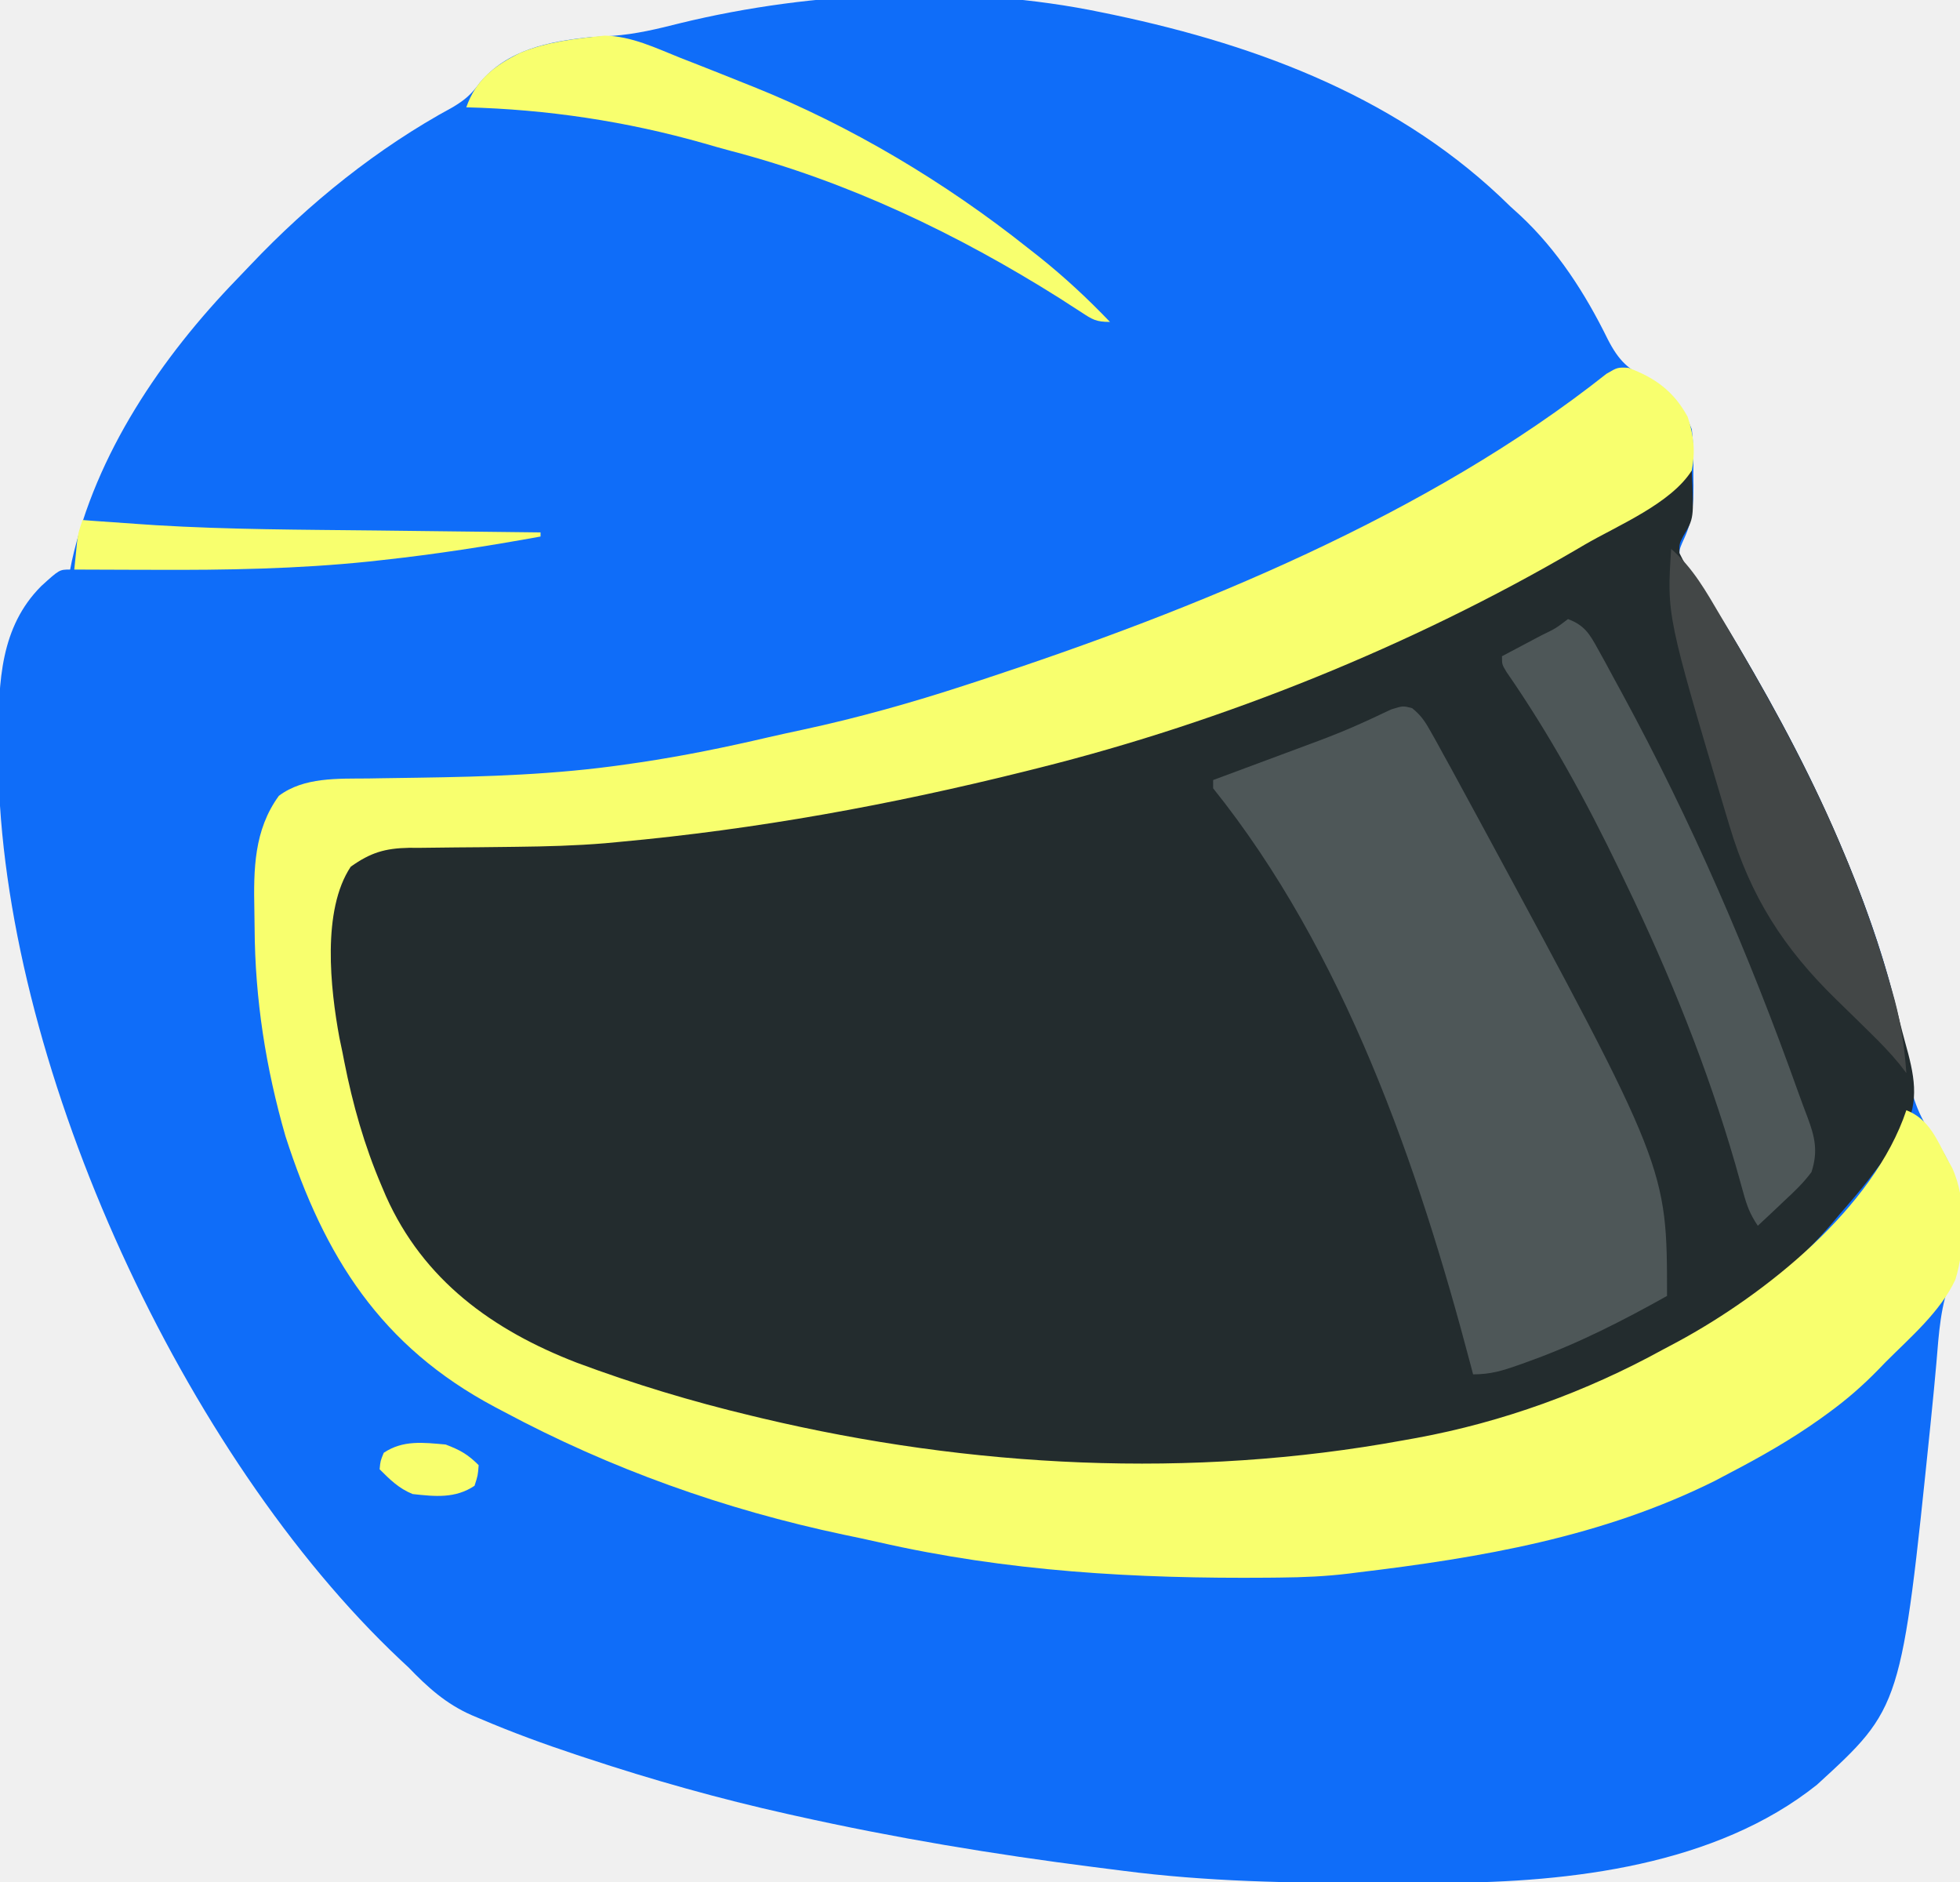
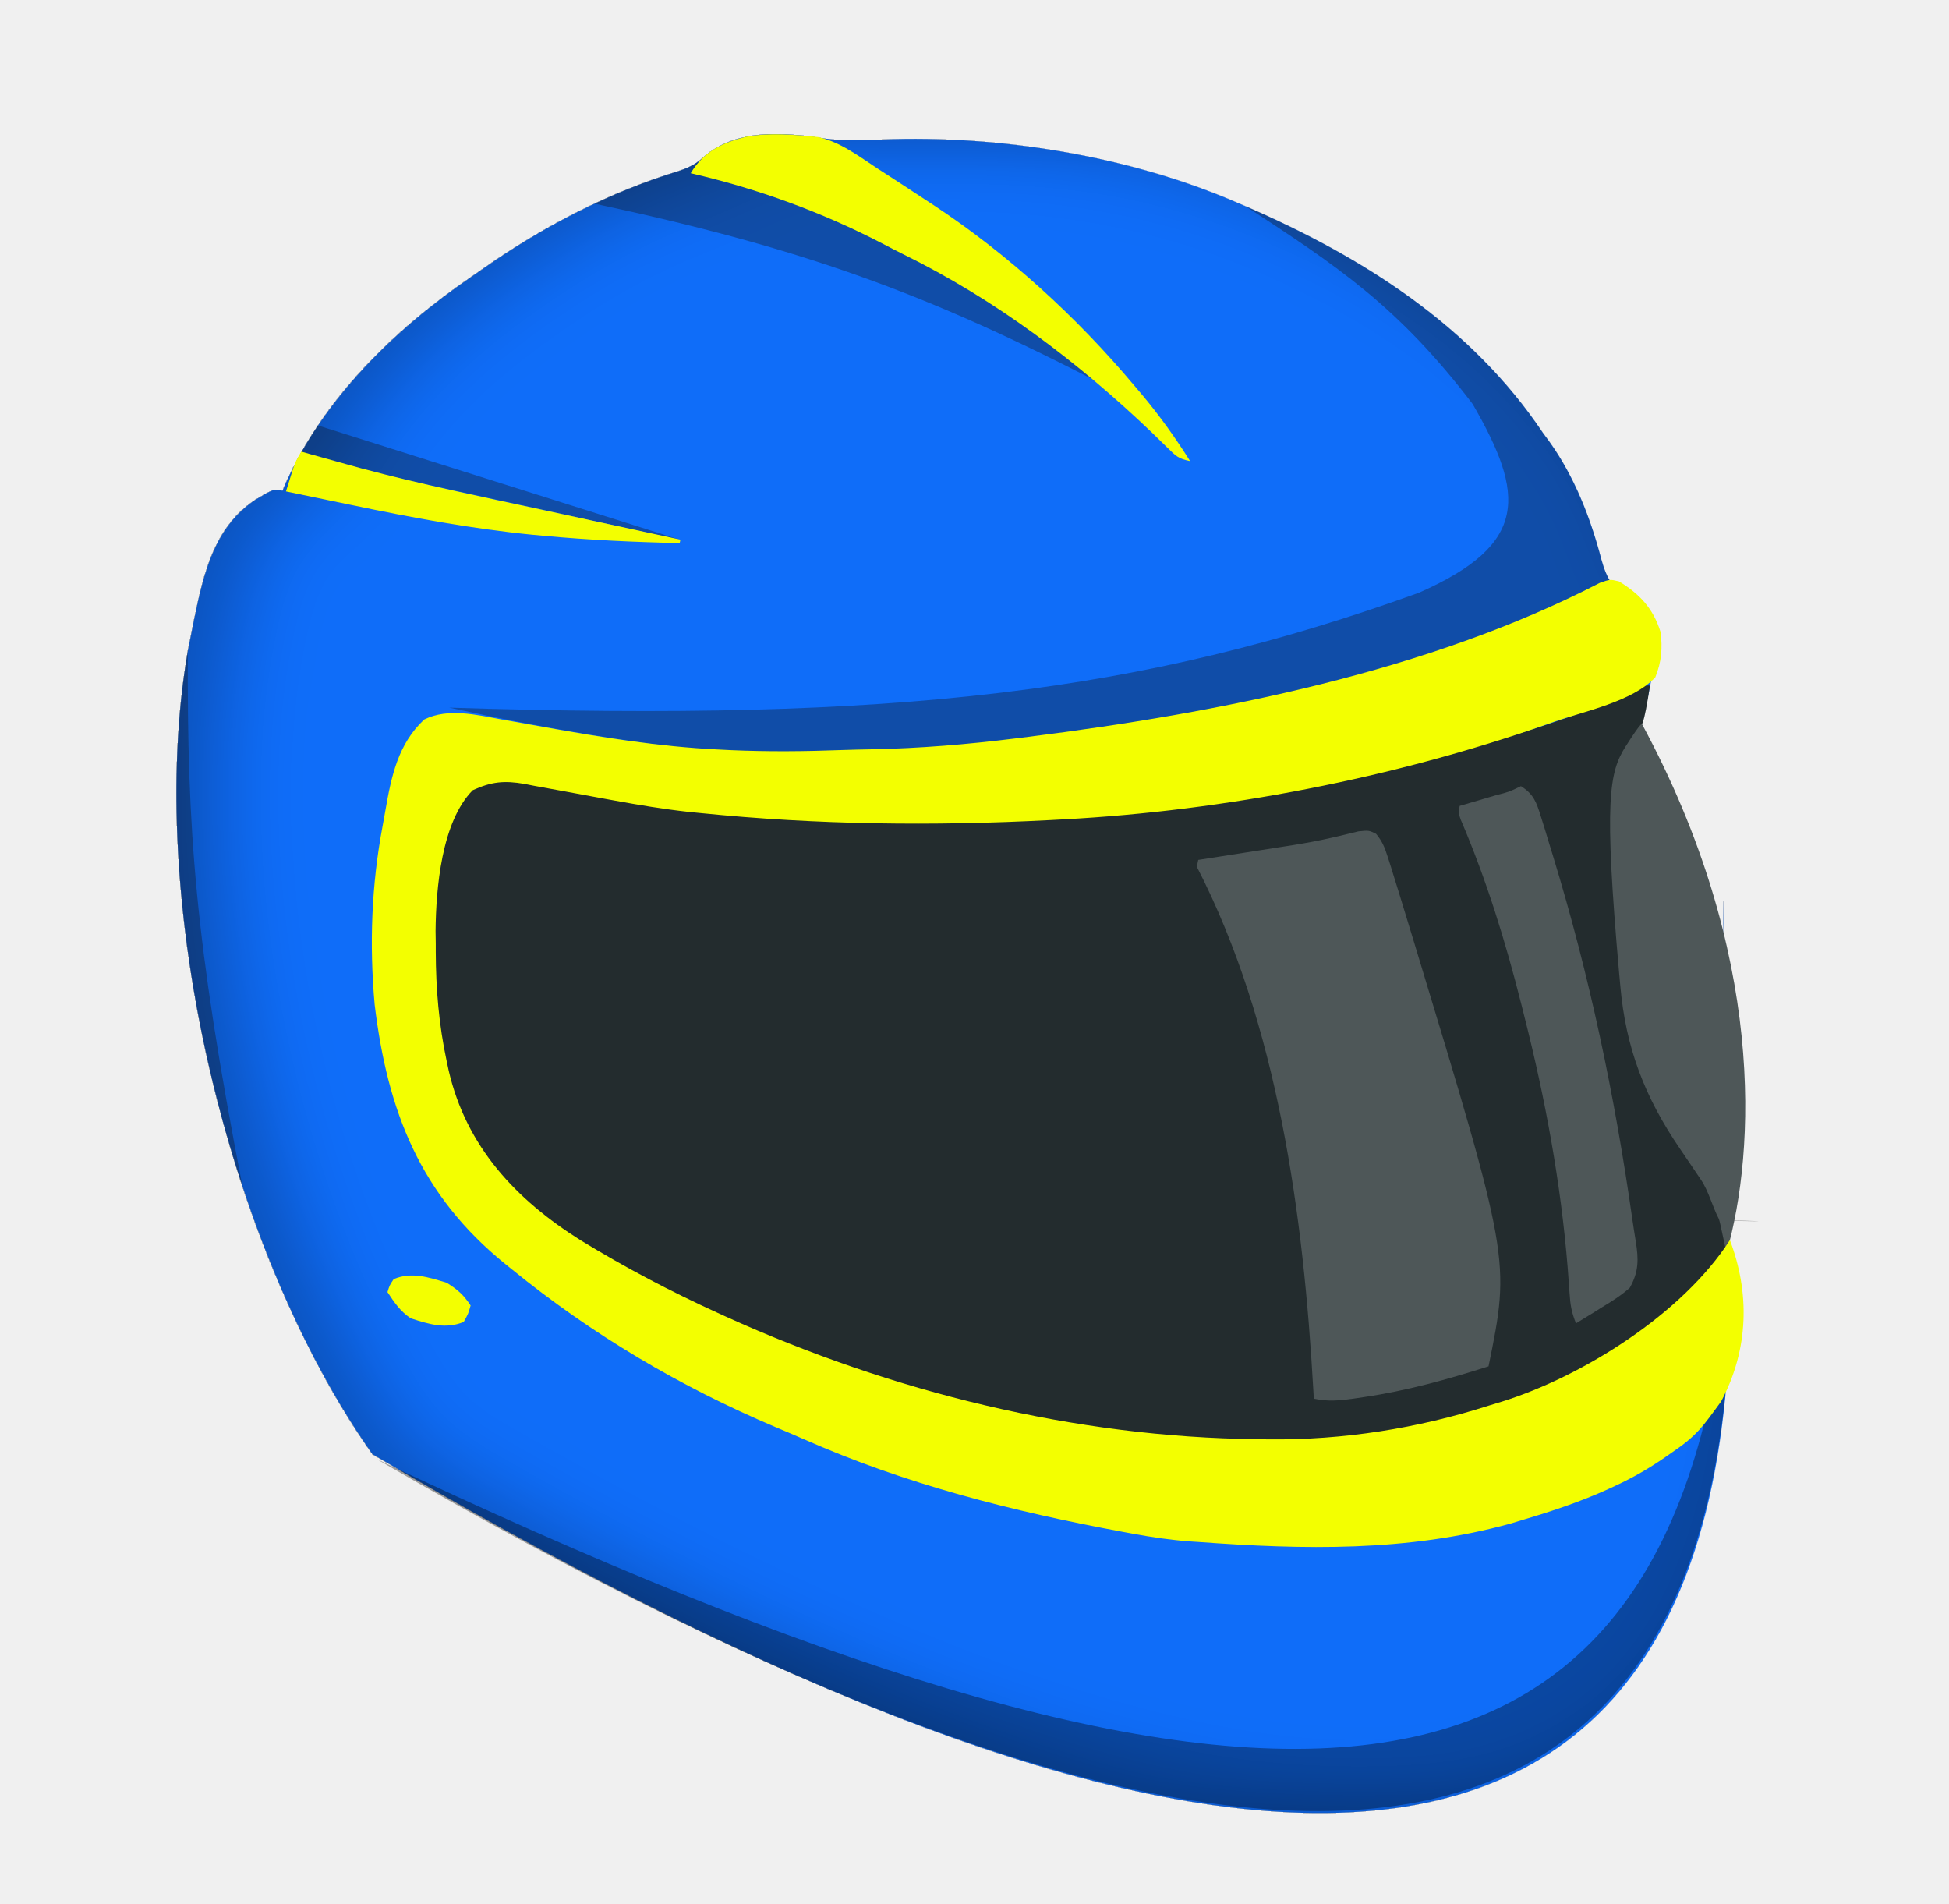
- <svg xmlns="http://www.w3.org/2000/svg" width="475" height="456" viewBox="0 0 475 456" fill="none">
-   <g clip-path="url(#clip0_103_81)">
-     <path d="M267 3C267.992 3.204 268.985 3.408 270.007 3.618C305.589 11.142 339.741 24.058 366 50C367.16 51.052 367.16 51.052 368.344 52.125C377.398 60.541 384.21 71.143 389.625 82.188C392.293 87.388 394.632 89.651 399.922 92.035C405.153 94.464 407.948 98.807 410 104C410.432 107.633 410.419 111.221 410.375 114.875C410.387 115.83 410.398 116.785 410.41 117.77C410.391 122.403 410.181 126.043 408.242 130.285C406.563 133.962 406.563 133.962 408.359 137.316C409.129 138.418 409.928 139.499 410.75 140.562C411.617 141.794 412.481 143.027 413.344 144.262C413.791 144.885 414.238 145.508 414.699 146.15C416.687 148.977 418.48 151.908 420.25 154.875C420.79 155.779 420.79 155.779 421.341 156.701C430.935 172.943 439.769 189.569 447 207C447.524 208.261 447.524 208.261 448.058 209.548C454.692 225.756 460.055 242.301 462.438 259.687C463.376 266.425 465.273 270.969 469.281 276.582C474.992 284.616 476.075 293.221 475.387 302.905C474.946 305.294 474.104 307.185 473.09 309.391C470.227 316.088 469.886 323.109 469.275 330.281C468.91 334.517 468.488 338.746 468.062 342.977C467.977 343.827 467.892 344.677 467.805 345.553C460.799 413.721 460.799 413.721 440.348 432.426C415.846 451.995 380.548 456.085 350.215 456.203C349.013 456.21 347.811 456.217 346.573 456.224C342.694 456.242 338.816 456.248 334.938 456.25C333.944 456.25 333.944 456.25 332.93 456.251C312.539 456.252 292.418 455.909 272.172 453.282C269.813 452.976 267.452 452.679 265.091 452.382C240.854 449.299 216.847 445.321 193 440C192.332 439.852 191.664 439.703 190.975 439.551C174.374 435.851 158.144 431.289 142 425.937C141.261 425.694 140.522 425.45 139.76 425.199C131.809 422.562 123.985 419.7 116.281 416.406C115.63 416.133 114.978 415.859 114.307 415.577C108.084 412.841 103.664 408.841 99 404C98.012 403.08 98.012 403.08 97.004 402.141C44.522 352.721 1.852 259.979 -0.336 188.281C-0.366 185.688 -0.379 183.094 -0.375 180.5C-0.374 179.825 -0.374 179.15 -0.373 178.455C-0.324 165.217 0.067 151.933 10 142C14.4 138 14.4 138 17 138C17.135 137.319 17.271 136.639 17.41 135.937C23.188 109.919 39.17 86.473 57.478 67.573C58.547 66.468 59.609 65.356 60.666 64.239C74.907 49.212 91.462 35.862 109.727 25.969C112.756 24.147 114.228 22.868 116.25 20.062C122.994 11.996 132.966 10.058 143 9C144.812 8.892 146.625 8.788 148.438 8.687C154.09 8.284 159.34 7.008 164.812 5.625C197.077 -2.26 234.35 -3.817 267 3Z" fill="#0F6DF9" />
-     <path d="M410 114C410.521 125.587 410.521 125.587 407.938 129.875C406.972 131.766 406.972 131.766 407 134C409.119 138.378 411.868 142.207 414.699 146.15C416.687 148.977 418.48 151.908 420.25 154.875C420.79 155.779 420.79 155.779 421.341 156.701C430.935 172.943 439.769 189.569 447 207C447.349 207.841 447.698 208.682 448.058 209.548C453.116 221.905 457.233 234.408 460.358 247.393C460.777 249.093 461.219 250.788 461.688 252.475C463.846 260.235 465.394 266.645 461.436 274.025C459.482 277.177 457.305 280.099 455 283C454.242 283.998 453.484 284.995 452.703 286.023C450.544 288.757 448.299 291.383 446 294C445.304 294.829 444.608 295.658 443.891 296.512C429.962 312.702 412.234 324.115 393 333C391.884 333.522 390.767 334.044 389.617 334.582C372.467 342.265 354.793 347.25 336.295 350.433C334.118 350.807 331.943 351.196 329.771 351.599C273.67 361.869 210.97 354.523 157 337C156.209 336.746 155.419 336.493 154.604 336.231C137.856 330.803 122.585 324.463 109 313C108.189 312.337 107.378 311.675 106.543 310.992C99.899 305.039 96.437 297.896 92.851 289.884C92.135 288.3 91.374 286.737 90.602 285.18C83.1 269.173 79.827 250.104 79.812 232.5C79.8 231.71 79.788 230.92 79.775 230.105C79.756 222.028 80.577 214.326 86 208C91.063 204.781 95.215 204.572 101.016 204.594C102.826 204.574 104.637 204.554 106.447 204.534C107.867 204.526 107.867 204.526 109.316 204.518C136.402 204.349 163.289 202.668 190 198C191.157 197.806 192.313 197.611 193.505 197.411C221.067 192.768 248.472 187.088 274.962 178.035C277.839 177.055 280.721 176.094 283.605 175.137C300.711 169.449 317.515 163.328 334 156C335.589 155.294 335.589 155.294 337.209 154.574C356.159 146.099 374.668 137.046 392.375 126.188C393.237 125.66 394.099 125.133 394.988 124.59C398.282 122.529 406.712 114 410 114Z" fill="#232C2E" />
-     <path d="M394.605 89.113C401.114 91.523 405.634 94.806 409 101C410.48 105.441 410.902 109.377 410 114C404.911 122.057 392.058 127.3 384 132C383.291 132.417 382.582 132.833 381.851 133.262C342.082 156.476 296.687 174.794 252 186C250.79 186.304 249.58 186.607 248.333 186.92C215.818 195.012 183.38 200.943 150 204C148.886 204.104 147.773 204.208 146.626 204.315C139.5 204.904 132.4 205.093 125.254 205.176C124.305 205.188 123.356 205.2 122.379 205.212C118.438 205.261 114.498 205.308 110.558 205.326C107.644 205.341 104.73 205.382 101.816 205.426C100.934 205.424 100.052 205.422 99.142 205.42C93.286 205.536 89.798 206.582 85 210C77.971 220.544 80.047 239.496 82.258 251.461C82.503 252.629 82.748 253.797 83 255C83.145 255.744 83.291 256.488 83.44 257.255C85.5 267.661 88.272 277.48 92.438 287.25C92.976 288.517 92.976 288.517 93.526 289.809C102.613 310.19 119.383 322.297 139.76 330.165C153.591 335.323 167.647 339.568 182 343C182.868 343.209 183.736 343.417 184.63 343.632C235.273 355.634 288.723 358.392 340 349C341.078 348.808 342.157 348.616 343.268 348.417C364.158 344.575 384.399 337.228 403 327C404.208 326.358 405.417 325.716 406.625 325.074C427.781 313.632 454.105 292.685 462 269C467.513 271.167 469.345 276.002 472 281C472.347 281.619 472.694 282.238 473.051 282.875C476.669 290.557 476.326 302.065 473.875 310.062C470.215 317.858 463.006 323.984 457 330C456.417 330.602 455.835 331.205 455.235 331.825C451.424 335.736 447.484 339.173 443.062 342.375C442.42 342.842 441.777 343.309 441.115 343.79C434.071 348.805 426.665 353.017 419 357C417.32 357.889 417.32 357.889 415.605 358.797C388.29 372.408 358.952 377.419 329 381C327.97 381.132 327.97 381.132 326.919 381.266C321.327 381.946 315.806 382.189 310.176 382.238C309.248 382.248 308.321 382.258 307.365 382.268C275.351 382.534 244.061 380.789 212.769 373.628C210.02 373.004 207.264 372.423 204.504 371.852C175.663 365.766 148 355.91 122 342C121.32 341.641 120.639 341.281 119.938 340.911C92.337 326.245 78.612 304.556 69.195 275.34C64.419 258.813 61.798 242.076 61.705 224.902C61.693 223.431 61.673 221.96 61.643 220.49C61.446 210.623 61.532 201.146 67.577 192.831C73.634 188.254 81.939 188.69 89.231 188.621C90.66 188.596 90.66 188.596 92.118 188.57C95.141 188.517 98.164 188.476 101.187 188.437C118.094 188.188 134.673 187.673 151.438 185.25C152.646 185.076 153.855 184.902 155.1 184.722C165.6 183.156 175.919 181.047 186.253 178.632C188.999 178 191.751 177.404 194.508 176.816C207.917 173.933 220.964 170.257 234 166C235.21 165.605 236.42 165.211 237.666 164.804C289.66 147.746 346.122 124.777 389.328 90.562C392 89 392 89 394.605 89.113Z" fill="#F8FF6E" />
-     <path d="M342.216 171.578C344.362 173.288 345.407 174.878 346.742 177.277C347.494 178.614 347.494 178.614 348.261 179.978C348.794 180.955 349.326 181.931 349.875 182.938C350.442 183.962 351.008 184.987 351.592 186.043C353.411 189.354 355.208 192.675 357 196C357.576 197.061 358.153 198.122 358.747 199.215C404 282.886 404 282.886 404 314C393.262 320.005 382.525 325.499 370.938 329.688C370.005 330.026 369.072 330.364 368.111 330.713C364.11 332.11 361.297 333 357 333C356.81 332.273 356.62 331.547 356.424 330.798C343.655 282.338 325.761 230.602 294 191C294 190.34 294 189.68 294 189C294.896 188.668 295.792 188.336 296.715 187.994C300.112 186.734 303.508 185.469 306.903 184.203C308.359 183.66 309.815 183.119 311.272 182.58C313.394 181.793 315.513 181.003 317.633 180.211C318.682 179.821 318.682 179.821 319.753 179.422C323.232 178.111 326.654 176.734 330.038 175.192C330.674 174.905 331.31 174.617 331.965 174.32C333.697 173.526 335.419 172.71 337.14 171.893C340 171 340 171 342.216 171.578Z" fill="#4E5758" />
-     <path d="M380 150C383.988 151.49 385.236 153.587 387.25 157.258C388.153 158.889 388.153 158.889 389.075 160.554C389.717 161.744 390.359 162.934 391 164.125C391.671 165.357 392.343 166.588 393.015 167.819C409.95 198.981 423.832 231.113 435.739 264.487C436.492 266.586 437.262 268.679 438.065 270.759C439.847 275.531 440.637 278.973 439 284C437.062 286.6 434.822 288.749 432.438 290.938C431.822 291.526 431.206 292.114 430.572 292.721C429.061 294.161 427.532 295.583 426 297C424.067 294.101 423.348 292.134 422.441 288.82C422.144 287.761 421.846 286.702 421.54 285.611C421.217 284.46 420.895 283.31 420.562 282.125C413.756 258.596 404.644 236.046 394 214C393.519 212.996 393.038 211.992 392.543 210.958C384.503 194.238 375.691 178.107 365.115 162.845C364 161 364 161 364 159C365.607 158.151 365.607 158.151 367.246 157.285C368.643 156.544 370.04 155.803 371.438 155.062C372.145 154.689 372.852 154.316 373.58 153.932C377.005 152.275 377.005 152.275 380 150Z" fill="#4E5758" />
-     <path d="M405 133C410.288 137.597 413.47 143.32 417 149.312C417.655 150.417 418.31 151.521 418.985 152.659C429.359 170.273 439.16 188.101 447 207C447.349 207.841 447.698 208.682 448.058 209.548C452.103 219.43 455.582 229.396 458.438 239.688C458.685 240.572 458.932 241.456 459.186 242.367C460.739 248.224 461.574 253.958 462 260C461.447 259.282 460.894 258.563 460.324 257.823C457.968 254.961 455.48 252.416 452.824 249.832C451.821 248.846 450.817 247.86 449.814 246.873C448.258 245.347 446.699 243.824 445.135 242.306C432.317 229.851 424.231 217.252 419.125 200.062C418.788 198.944 418.45 197.826 418.103 196.674C403.952 149.155 403.952 149.155 405 133Z" fill="#434747" />
-     <path d="M146.496 8.637C153.015 8.712 159.032 11.689 165 14.062C166.314 14.576 167.628 15.088 168.942 15.6C172.636 17.046 176.319 18.52 180 20C180.843 20.335 181.686 20.67 182.554 21.015C206.183 30.475 229.085 44.178 249 60C249.942 60.739 250.885 61.477 251.855 62.238C257.975 67.126 263.585 72.344 269 78C265.601 78 264.769 77.432 261.992 75.613C261.184 75.094 260.376 74.574 259.543 74.039C258.662 73.469 257.782 72.899 256.875 72.312C232.09 56.698 205.44 43.944 177.007 36.533C174.871 35.966 172.751 35.355 170.629 34.738C151.823 29.383 132.54 26.499 113 26C115.354 19.279 119.888 15.831 126.188 12.75C132.728 10.071 139.523 9.361 146.496 8.637Z" fill="#F8FF6E" />
-     <path d="M20 126C20.779 126.061 21.557 126.121 22.359 126.184C26.238 126.474 30.119 126.74 34 127C35.248 127.084 36.497 127.168 37.783 127.254C55.522 128.326 73.303 128.335 91.068 128.532C95.58 128.583 100.093 128.638 104.605 128.693C113.404 128.8 122.202 128.901 131 129C131 129.33 131 129.66 131 130C118.296 132.308 105.589 134.296 92.75 135.688C91.677 135.806 90.604 135.925 89.499 136.048C72.107 137.852 54.719 138.145 37.25 138.062C35.366 138.057 33.482 138.053 31.598 138.049C27.065 138.038 22.533 138.021 18 138C18.142 136.562 18.288 135.125 18.438 133.688C18.519 132.887 18.6 132.086 18.684 131.262C19 129 19 129 20 126Z" fill="#F8FF6E" />
-     <path d="M108 350C111.504 351.329 113.383 352.383 116 355C115.812 357.5 115.812 357.5 115 360C110.332 363.112 105.467 362.607 100 362C96.684 360.661 94.518 358.518 92 356C92.188 354 92.188 354 93 352C97.668 348.888 102.531 349.516 108 350Z" fill="#F8FF6E" />
+ <svg xmlns="http://www.w3.org/2000/svg" width="556" height="543" viewBox="0 0 556 543" fill="none">
+   <g filter="url(#filter0_i_113_291)">
+     <path d="M352.53 57.637L355.353 58.843C388.715 73.324 419.599 92.801 440.146 123.467L442.018 126.017C449.208 136.072 453.764 147.821 456.865 159.725C458.44 165.354 460.28 168.038 464.987 171.431C469.627 174.856 471.498 179.67 472.471 185.168C472.169 188.813 471.44 192.327 470.666 195.899L470.123 198.742C469.178 203.278 468.246 206.803 465.498 210.572C463.118 213.84 463.118 213.84 464.208 217.485C464.743 218.718 465.31 219.937 465.902 221.143C466.506 222.523 467.107 223.904 467.705 225.286L468.656 227.407C470.039 230.575 471.21 233.804 472.352 237.065L473.056 239.072C479.212 256.903 484.546 274.958 488.15 293.483L488.677 296.191C489.745 301.824 491.019 295.418 492.13 288.951C491.114 236.704 491.605 257.021 492.297 287.971C494.489 275.058 495.949 264.332 493.706 352.22C493.706 352.22 492.92 315.798 492.297 287.971C492.242 288.297 492.186 288.624 492.13 288.951C492.442 304.966 492.895 327.798 493.527 359.232C498.078 585.421 310.788 535.627 106.226 414.773C64.674 355.866 41.391 256.469 53.57 185.779C54.059 183.232 54.564 180.688 55.086 178.147L55.496 176.143C58.189 163.182 61.226 150.244 72.943 142.495C78.053 139.455 78.053 139.455 80.601 139.974L81.415 138.035C92.274 113.695 112.617 93.915 134.332 79.053C135.6 78.184 136.863 77.307 138.122 76.424C155.078 64.544 173.966 54.77 193.839 48.725C197.171 47.545 198.869 46.586 201.41 44.241C209.63 37.685 219.788 37.778 229.831 38.745C231.628 39.001 233.425 39.261 235.221 39.525C240.84 40.259 246.24 40.058 251.878 39.795C285.068 38.515 321.9 44.435 352.53 57.637Z" fill="#0F6DF9" />
  </g>
+   <path d="M107.468 416.2C339.998 551.723 497.997 566.723 493.603 357.031C480.542 536.275 355.055 533.554 107.468 416.2Z" fill="black" fill-opacity="0.35" />
+   <path d="M355.353 58.843L352.53 57.637C321.9 44.435 285.068 38.515 251.878 39.795C246.24 40.058 240.84 40.259 235.221 39.525C233.425 39.261 231.628 39.001 229.831 38.745C219.788 37.778 209.63 37.685 201.41 44.241C258.161 64.431 291.431 79.192 315.325 110.091C263.744 83.136 227.421 70.453 169.604 58.094C158.577 63.271 148.021 69.488 138.122 76.424C136.863 77.307 135.6 78.184 134.332 79.053C117.809 90.362 102.08 104.518 90.719 121.365L194.165 154.014L85.299 130.23C83.898 132.777 82.6 135.379 81.415 138.035L80.601 139.974C78.053 139.455 78.053 139.455 72.943 142.495C61.226 150.244 58.189 163.182 55.496 176.143L55.086 178.147C54.564 180.688 54.059 183.232 53.57 185.779C53.392 236.587 55.556 268.248 69.171 338.386C52.484 287.83 45.789 230.945 53.57 185.779C54.059 183.232 54.564 180.688 55.086 178.147L55.496 176.143C58.189 163.182 61.226 150.244 72.943 142.495C78.053 139.455 78.053 139.455 80.601 139.974L81.415 138.035C82.6 135.379 83.898 132.777 85.299 130.23C86.966 127.197 88.779 124.242 90.719 121.365C102.08 104.518 117.809 90.362 134.332 79.053C135.6 78.184 136.863 77.307 138.122 76.424C148.021 69.488 158.577 63.271 169.604 58.094C177.466 54.403 185.567 51.241 193.839 48.725C197.171 47.545 198.869 46.586 201.41 44.241C209.63 37.685 219.788 37.778 229.831 38.745C231.628 39.001 233.425 39.261 235.221 39.525C240.84 40.259 246.24 40.058 251.878 39.795C285.068 38.515 321.9 44.435 352.53 57.637L355.353 58.843C388.715 73.324 419.599 92.801 440.146 123.467L442.018 126.017C447.134 133.171 450.916 141.183 453.789 149.497C454.954 152.869 455.97 156.29 456.865 159.725C457.561 162.215 458.31 164.129 459.336 165.783C333.944 226.604 237.852 225.652 128.153 201.846C256.349 205.936 326.022 197.512 404.85 169.044C436.214 155.189 435.071 141.156 420.126 115.266C398.875 87.343 381.297 75.782 355.353 58.843Z" fill="#121212" fill-opacity="0.35" />
+   <path d="M492.751 348.192C483.98 487.723 154.524 433.425 125.513 305.312L491.465 348.042C500.206 348.158 508.451 348.593 492.751 348.192Z" fill="#121212" fill-opacity="0.35" />
+   <path d="M470.695 195.582C468.891 207.04 468.689 207.264 465.301 210.949C462.149 216.871 464.157 211.216 463.738 213.41C464.94 218.123 466.67 222.978 468.656 227.407C470.039 230.574 471.21 233.804 472.352 237.065C472.7 238.058 472.7 238.058 473.056 239.072C479.212 256.903 484.547 274.958 488.15 293.483C488.324 294.377 488.498 295.27 488.677 296.191C491.165 309.31 492.701 322.383 493.17 335.73C493.24 337.48 493.335 339.229 493.458 340.975C494.022 349.01 494.258 355.6 488.905 362.041C486.361 364.739 483.645 367.167 480.806 369.549C479.864 370.375 478.922 371.202 477.952 372.053C475.29 374.3 472.566 376.425 469.79 378.53C468.943 379.203 468.095 379.876 467.222 380.569C450.34 393.651 430.689 401.292 410.068 406.156C408.87 406.444 407.672 406.733 406.437 407.03C388.097 411.133 369.784 412.487 351.024 411.909C348.815 411.842 346.607 411.788 344.398 411.749C287.376 410.605 227.407 390.882 178.026 362.93C177.302 362.524 176.578 362.118 175.831 361.699C160.506 353.035 146.809 343.771 135.788 329.825C135.125 329.014 134.463 328.203 133.781 327.367C128.461 320.207 126.495 312.516 124.582 303.949C124.197 302.254 123.763 300.57 123.318 298.89C119.165 281.707 119.767 262.37 123.27 245.117C123.415 244.341 123.561 243.564 123.712 242.764C125.306 234.845 127.65 227.463 134.227 222.347C139.831 220.204 143.94 220.829 149.62 222.009C151.398 222.351 153.176 222.693 154.954 223.035C156.347 223.312 156.347 223.312 157.768 223.593C184.342 228.838 211.023 232.563 238.128 233.324C239.3 233.365 240.472 233.406 241.68 233.448C269.615 234.404 297.602 234.313 325.366 230.735C328.38 230.349 331.396 229.983 334.413 229.621C352.311 227.465 369.999 224.825 387.616 220.937C389.313 220.563 389.313 220.563 391.045 220.182C411.306 215.662 431.25 210.49 450.77 203.387C451.72 203.043 452.67 202.699 453.649 202.344C457.289 200.983 467.473 194.925 470.695 195.582Z" fill="#232C2E" />
+   <path d="M392.554 237.843C394.315 239.947 395.022 241.713 395.85 244.331C396.32 245.792 396.32 245.792 396.8 247.281C397.126 248.345 397.453 249.408 397.789 250.503C398.14 251.621 398.49 252.738 398.851 253.889C399.972 257.496 401.069 261.11 402.161 264.726C402.514 265.88 402.867 267.035 403.23 268.225C430.857 359.249 430.857 359.249 424.642 389.736C412.92 393.475 401.302 396.714 389.112 398.503C388.13 398.648 387.148 398.793 386.137 398.943C381.938 399.512 379.004 399.823 374.793 398.964C374.752 398.214 374.711 397.465 374.669 396.692C371.838 346.657 364.639 292.39 341.43 247.241C341.562 246.595 341.694 245.948 341.83 245.282C342.774 245.135 343.718 244.989 344.691 244.838C348.272 244.282 351.851 243.721 355.431 243.159C356.966 242.918 358.501 242.679 360.036 242.441C362.272 242.094 364.507 241.744 366.742 241.391C367.848 241.218 367.848 241.218 368.977 241.042C372.648 240.452 376.276 239.786 379.9 238.952C380.58 238.797 381.261 238.642 381.962 238.482C383.818 238.05 385.668 237.594 387.518 237.137C390.498 236.834 390.498 236.834 392.554 237.843Z" fill="#4E5758" />
+   <path d="M433.887 224.248C437.497 226.504 438.301 228.809 439.541 232.807C440.1 234.587 440.1 234.587 440.67 236.402C441.062 237.696 441.453 238.991 441.844 240.285C442.255 241.626 442.668 242.967 443.08 244.308C453.449 278.224 460.632 312.482 465.632 347.562C465.951 349.769 466.287 351.974 466.658 354.172C467.451 359.204 467.537 362.734 464.929 367.333C462.511 369.493 459.886 371.152 457.113 372.82C456.392 373.273 455.672 373.727 454.929 374.194C453.161 375.304 451.379 376.391 449.594 377.474C448.279 374.247 447.968 372.177 447.741 368.748C447.661 367.651 447.581 366.554 447.499 365.423C447.413 364.232 447.327 363.04 447.238 361.813C445.269 337.398 440.845 313.483 434.82 289.754C434.549 288.675 434.279 287.595 434 286.482C429.462 268.493 424.05 250.927 416.736 233.861C416.012 231.83 416.012 231.83 416.412 229.87C418.156 229.359 418.156 229.359 419.935 228.838C421.452 228.391 422.969 227.945 424.486 227.498C425.253 227.273 426.02 227.049 426.811 226.818C430.498 225.879 430.498 225.879 433.887 224.248Z" fill="#4E5758" />
+   <path d="M490.322 347.632C490.733 348.471 492.181 356.378 492.579 357.193C500.82 328.255 503.757 271.95 468.415 206.527C468.415 206.527 468.44 205.528 463.75 212.911C459.061 220.293 457.525 228.204 461.898 277.593L462.223 281.117C463.792 298.98 469.199 312.94 479.27 327.705C480.499 329.505 481.722 331.309 482.943 333.115C483.728 334.282 484.514 335.449 485.301 336.615C487.387 339.677 488.586 344.358 490.322 347.632Z" fill="#4E5758" />
+   <path d="M233.329 39.087C239.701 40.464 245.003 44.583 250.376 48.1C251.561 48.865 252.746 49.63 253.931 50.394C257.263 52.549 260.577 54.729 263.888 56.915C264.647 57.411 265.406 57.908 266.188 58.419C287.451 72.409 307.154 90.411 323.506 109.892C324.282 110.804 325.058 111.716 325.857 112.656C330.877 118.668 335.331 124.901 339.507 131.525C336.177 130.846 335.475 130.123 333.118 127.786C332.429 127.116 331.741 126.445 331.032 125.754C330.283 125.02 329.535 124.286 328.763 123.53C307.597 103.279 284.031 85.458 257.653 72.516C255.673 71.534 253.718 70.512 251.761 69.484C234.404 60.48 216.086 53.802 197.04 49.409C200.689 43.294 205.82 40.822 212.608 39.061C219.552 37.743 226.352 38.404 233.329 39.087Z" fill="#F3FF00" />
+   <path d="M85.938 128.816C86.689 129.03 87.439 129.245 88.213 129.467C91.956 130.526 95.705 131.562 99.456 132.592C100.662 132.924 101.869 133.255 103.112 133.597C120.279 138.19 137.7 141.752 155.067 145.494C159.478 146.445 163.889 147.401 168.3 148.356C176.899 150.218 185.5 152.075 194.101 153.929C194.035 154.252 193.969 154.576 193.901 154.909C180.992 154.633 168.145 154.042 155.286 152.841C154.211 152.743 153.136 152.645 152.029 152.545C134.627 150.838 117.531 147.652 100.43 144.081C98.585 143.7 96.74 143.319 94.895 142.938C90.456 142.022 86.018 141.1 81.581 140.174C82.007 138.794 82.438 137.414 82.871 136.036C83.111 135.268 83.35 134.5 83.597 133.708C84.359 131.555 84.359 131.555 85.938 128.816Z" fill="#F3FF00" />
+   <path d="M127.417 365.88C130.585 367.882 132.215 369.291 134.257 372.377C133.573 374.789 133.573 374.789 132.278 377.077C127.082 379.193 122.416 377.726 117.181 376.04C114.199 374.066 112.505 371.533 110.541 368.563C111.124 366.64 111.124 366.64 112.319 364.843C117.515 362.726 122.154 364.313 127.417 365.88Z" fill="#F3FF00" />
+   <path d="M473.713 180.25C471.591 173.527 467.781 169.443 461.853 165.834C459.317 165.226 459.317 165.226 456.396 166.25C407.452 191.587 347.644 203.356 293.35 210.175L289.523 210.649C275.915 212.339 262.405 213.457 248.693 213.728C245.875 213.778 243.059 213.838 240.243 213.934C229.638 214.332 219.107 214.432 208.5 213.966L204.804 213.784C187.886 212.963 171.513 210.303 154.87 207.321C151.895 206.782 148.92 206.245 145.942 205.719L143.098 205.219C135.927 203.894 127.858 201.881 121.039 205.217C113.518 212.225 111.624 221.512 109.934 231.235C109.683 232.684 109.422 234.131 109.153 235.577C105.966 252.454 105.343 269.384 106.877 286.518C110.543 316.995 119.876 340.904 144.17 360.57L145.986 362.032C168.852 380.65 194.125 395.605 221.274 407.084C223.875 408.173 226.468 409.269 229.048 410.406C258.398 423.409 288.779 431.094 320.255 436.945L323.02 437.452C328.556 438.478 334.022 439.294 339.641 439.694L341.734 439.83C371.819 442.033 401.574 442.714 430.986 434.568L434.661 433.452C442.945 431.005 451.019 428.285 458.891 424.706L461.073 423.689C466.024 421.39 470.547 418.768 475.035 415.657L477.116 414.202C484.16 409.443 485.917 406.704 490.997 399.751C498.997 384.723 499.147 368.609 493.497 353.723C479.997 374.723 451.559 392.557 428.608 399.751C427.299 400.15 425.99 400.549 424.682 400.949C404.47 407.438 383.199 410.786 361.96 410.57L358.641 410.518C306.514 409.949 254.573 397.039 207.152 375.59L204.692 374.468C191.258 368.358 178.27 361.509 165.679 353.805C147.178 342.192 133.027 327.107 127.998 305.365L127.418 302.646C125.194 292.26 124.348 282.093 124.313 271.485L124.311 269.187L124.258 265.572C124.371 253.405 125.951 234.405 134.864 225.397C140.226 222.957 143.85 222.596 149.621 223.601L152.244 224.117C155.113 224.63 157.98 225.146 160.844 225.687C164.716 226.422 168.592 227.128 172.469 227.832L175.299 228.345C182.329 229.628 189.334 230.798 196.442 231.58L199.814 231.915C233.164 235.287 266.137 235.657 299.6 233.92L303.374 233.717C349.379 231.247 397.436 221.932 440.905 206.737L443.255 205.908C452.062 202.833 465.679 200.139 472.213 193.202C473.981 188.837 474.319 184.892 473.713 180.25Z" fill="#F3FF00" />
  <defs>
-     <clipPath id="clip0_103_81">
-       <rect width="475" height="456" fill="white" />
-     </clipPath>
+     <filter id="filter0_i_113_291" x="50.34" y="38.265" width="456.488" height="478.888" filterUnits="userSpaceOnUse" color-interpolation-filters="sRGB">
+       <feFlood flood-opacity="0" result="BackgroundImageFix" />
+       <feBlend mode="normal" in="SourceGraphic" in2="BackgroundImageFix" result="shape" />
+       <feColorMatrix in="SourceAlpha" type="matrix" values="0 0 0 0 0 0 0 0 0 0 0 0 0 0 0 0 0 0 127 0" result="hardAlpha" />
+       <feOffset dx="12" />
+       <feGaussianBlur stdDeviation="11" />
+       <feComposite in2="hardAlpha" operator="arithmetic" k2="-1" k3="1" />
+       <feColorMatrix type="matrix" values="0 0 0 0 0 0 0 0 0 0 0 0 0 0 0 0 0 0 0.25 0" />
+       <feBlend mode="normal" in2="shape" result="effect1_innerShadow_113_291" />
+     </filter>
  </defs>
</svg>
